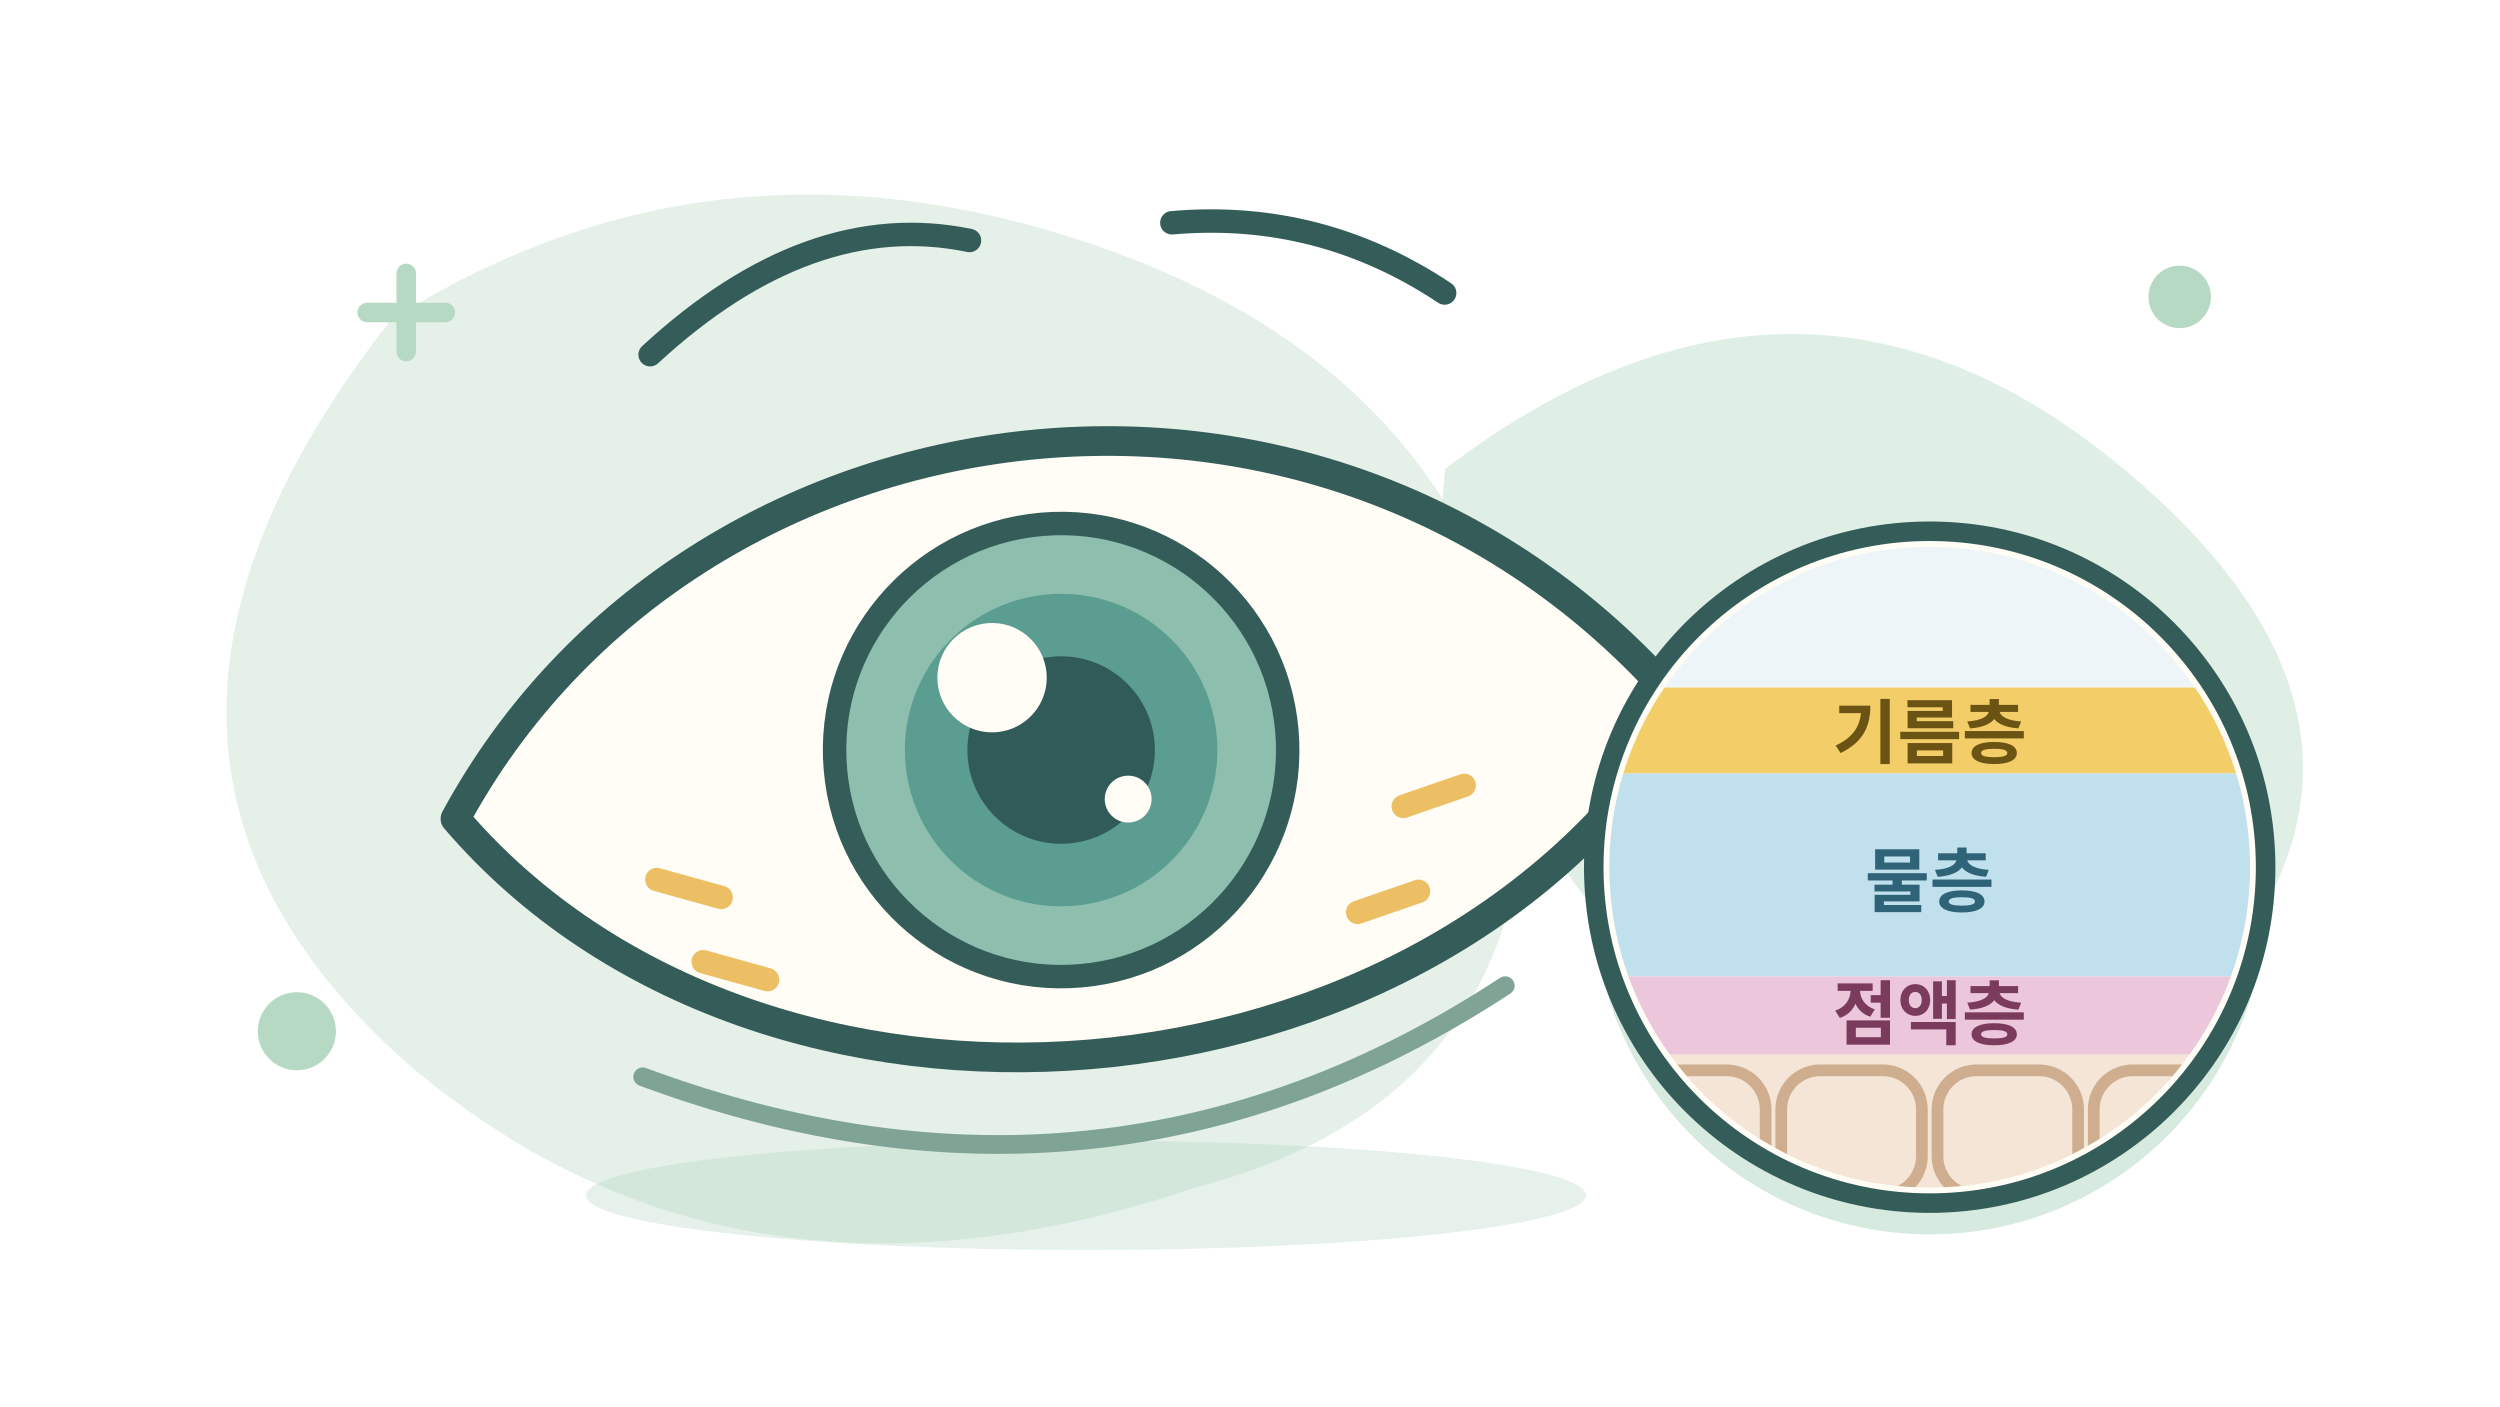
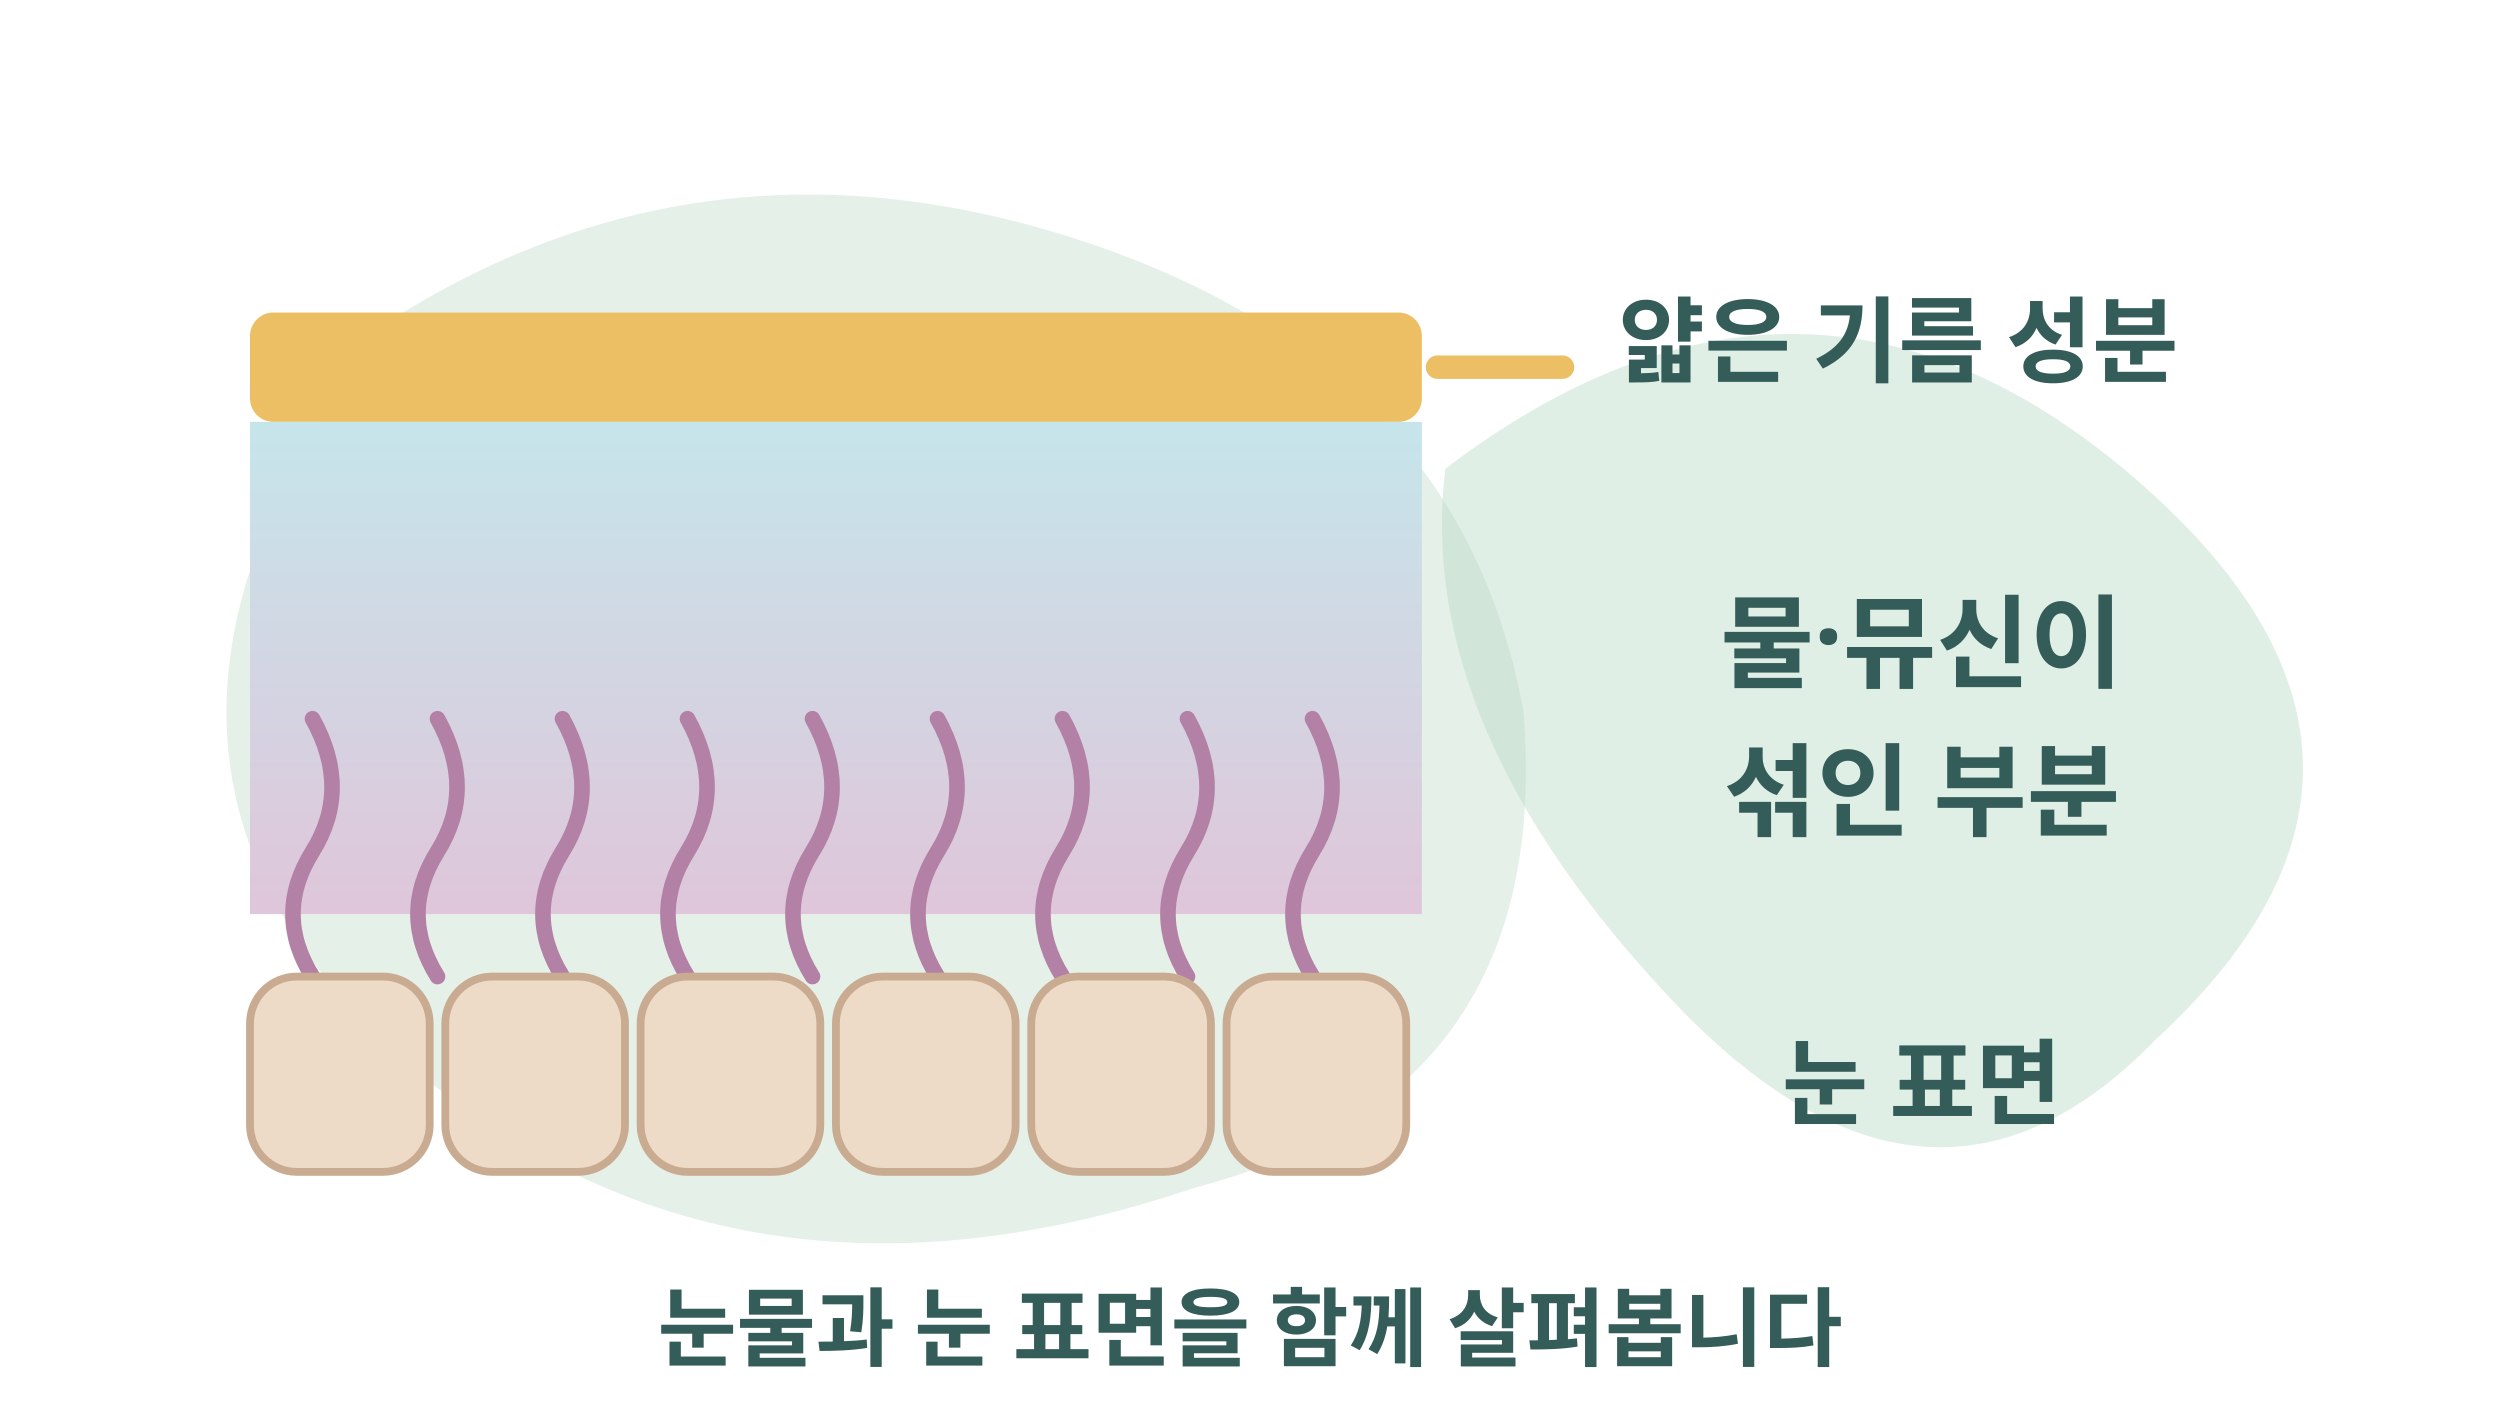
<svg xmlns="http://www.w3.org/2000/svg" viewBox="0 0 320 180" fill="none" stroke-linecap="round" stroke-linejoin="round">
  <path d="M50 41Q91 15 139 31t56 60q4 49-42 61-59 20-101-16Q7 96 50 41Z" fill="#e5f0e8" />
  <path d="M185 60q46-35 88 1t3 72q-29 30-62-5t-29-68Z" fill="#b6d9c4" opacity=".42" />
-   <ellipse cx="139" cy="153" rx="64" ry="7" fill="#b6d9c4" opacity=".36" />
-   <circle cx="279" cy="38" r="4" fill="#b6d9c4" stroke="none" stroke-width="0" />
-   <circle cx="38" cy="132" r="5" fill="#b6d9c4" stroke="none" stroke-width="0" />
-   <path d="M52 35v10m-5-5h10" fill="none" stroke="#b6d9c4" stroke-width="2.5" />
-   <g transform="translate(136 98) rotate(-5) scale(1)">
-     <defs>
-       <clipPath id="white">
-         <path d="M-78 0C-43-53 40-57 80 0C43 50-43 49-78 0Z" />
-       </clipPath>
-     </defs>
-     <path d="M-78 0C-43-53 40-57 80 0C43 50-43 49-78 0Z" fill="#fffdf5" stroke="#345d59" stroke-width="3.8" />
-     <g transform="translate(0 0)">
-       <circle cx="0" cy="-2" r="29" fill="#8ebfae" stroke="#345d59" stroke-width="3" />
-       <circle cx="0" cy="-2" r="20" fill="#5b9d91" stroke="none" stroke-width="0" />
-       <circle cx="0" cy="-2" r="12" fill="#315b58" stroke="none" stroke-width="0" />
-       <circle cx="-8" cy="-12" r="7" fill="#fffdf5" stroke="none" stroke-width="0" />
-       <circle cx="8" cy="5" r="3" fill="#fffdf5" stroke="none" stroke-width="0" />
-     </g>
-     <path d="M-48 21l8 3m-13-14 8 3m81 9 8-2m-1-11 8-2" fill="none" stroke="#edbf65" stroke-width="3" />
-     <path d="M-57 35q57 27 111-2" fill="none" stroke="#7fa394" stroke-width="2.4" />
-     <path d="M-48-57q22-17 42-11M20-68q19 0 34 12" fill="none" stroke="#345d59" stroke-width="3" />
-   </g>
-   <g transform="translate(247 111)">
-     <circle cy="4" r="43" fill="#b6d9c4" opacity=".55" />
-     <circle r="43" fill="#fffdf5" stroke="#345d59" stroke-width="2.5" />
-     <defs>
-       <clipPath id="tl">
-         <circle r="41" />
-       </clipPath>
-     </defs>
-     <g clip-path="url(#tl)">
-       <rect x="-43" y="-43" width="86" height="20" fill="#eef5f8" />
-       <rect x="-43" y="-23" width="86" height="11" fill="#f2cd68" />
-       <rect x="-43" y="-12" width="86" height="26" fill="#bfe0ec" />
-       <rect x="-43" y="14" width="86" height="10" fill="#ecc6da" />
-       <rect x="-43" y="24" width="86" height="20" fill="#f4e5d6" />
-       <rect x="-39" y="26" width="18" height="16" rx="5" fill="#f4e5d6" stroke="#cfae90" stroke-width="1.5" />
-       <rect x="-19" y="26" width="18" height="16" rx="5" fill="#f4e5d6" stroke="#cfae90" stroke-width="1.5" />
-       <rect x="1" y="26" width="18" height="16" rx="5" fill="#f4e5d6" stroke="#cfae90" stroke-width="1.5" />
-       <rect x="21" y="26" width="18" height="16" rx="5" fill="#f4e5d6" stroke="#cfae90" stroke-width="1.5" />
-     </g>
-     <g font-family="sans-serif" font-size="9" font-weight="700" text-anchor="middle">
-       <text y="-14" fill="#6b5313">기름층</text>
-       <text y="5" fill="#2f6377">물층</text>
-       <text y="22" fill="#7b3b5d">점액층</text>
-     </g>
-   </g>
+   <defs>
+     <linearGradient id="review-tears" x2="0" y2="1">
+       <stop stop-color="#c6e5eb" />
+       <stop offset="1" stop-color="#dfc6da" />
+     </linearGradient>
+   </defs>
+   <rect x="32" y="40" width="150" height="14" rx="3" fill="#edbf65" />
+   <rect x="32" y="54" width="150" height="63" fill="url(#review-tears)" />
+   <path d="M40 125q-5-8 0-16t0-17" fill="none" stroke="#b380a6" stroke-width="2" />
+   <path d="M56 125q-5-8 0-16t0-17" fill="none" stroke="#b380a6" stroke-width="2" />
+   <path d="M72 125q-5-8 0-16t0-17" fill="none" stroke="#b380a6" stroke-width="2" />
+   <path d="M88 125q-5-8 0-16t0-17" fill="none" stroke="#b380a6" stroke-width="2" />
+   <path d="M104 125q-5-8 0-16t0-17" fill="none" stroke="#b380a6" stroke-width="2" />
+   <path d="M120 125q-5-8 0-16t0-17" fill="none" stroke="#b380a6" stroke-width="2" />
+   <path d="M136 125q-5-8 0-16t0-17" fill="none" stroke="#b380a6" stroke-width="2" />
+   <path d="M152 125q-5-8 0-16t0-17" fill="none" stroke="#b380a6" stroke-width="2" />
+   <path d="M168 125q-5-8 0-16t0-17" fill="none" stroke="#b380a6" stroke-width="2" />
+   <rect x="32" y="125" width="23" height="25" rx="6" fill="#eedbc7" stroke="#c9ab91" />
+   <rect x="57" y="125" width="23" height="25" rx="6" fill="#eedbc7" stroke="#c9ab91" />
+   <rect x="82" y="125" width="23" height="25" rx="6" fill="#eedbc7" stroke="#c9ab91" />
+   <rect x="107" y="125" width="23" height="25" rx="6" fill="#eedbc7" stroke="#c9ab91" />
+   <rect x="132" y="125" width="23" height="25" rx="6" fill="#eedbc7" stroke="#c9ab91" />
+   <rect x="157" y="125" width="23" height="25" rx="6" fill="#eedbc7" stroke="#c9ab91" />
+   <text x="243" y="48" text-anchor="middle" font-family="'Noto Sans KR','Malgun Gothic',sans-serif" font-size="12" font-weight="700" fill="#345d59">얇은 기름 성분</text>
+   <path d="M184 47h16" fill="none" stroke="#edbf65" stroke-width="3" />
+   <text x="246" y="87" text-anchor="middle" font-family="'Noto Sans KR','Malgun Gothic',sans-serif" font-size="13" font-weight="700" fill="#345d59">물·뮤신이</text>
+   <text x="246" y="106" text-anchor="middle" font-family="'Noto Sans KR','Malgun Gothic',sans-serif" font-size="13" font-weight="700" fill="#345d59">섞인 부분</text>
+   <text x="246" y="143" text-anchor="middle" font-family="'Noto Sans KR','Malgun Gothic',sans-serif" font-size="12" font-weight="700" fill="#345d59">눈 표면</text>
+   <text x="160" y="174" text-anchor="middle" font-family="'Noto Sans KR','Malgun Gothic',sans-serif" font-size="11" font-weight="700" fill="#345d59">눈물과 눈 표면을 함께 살펴봅니다</text>
</svg>
